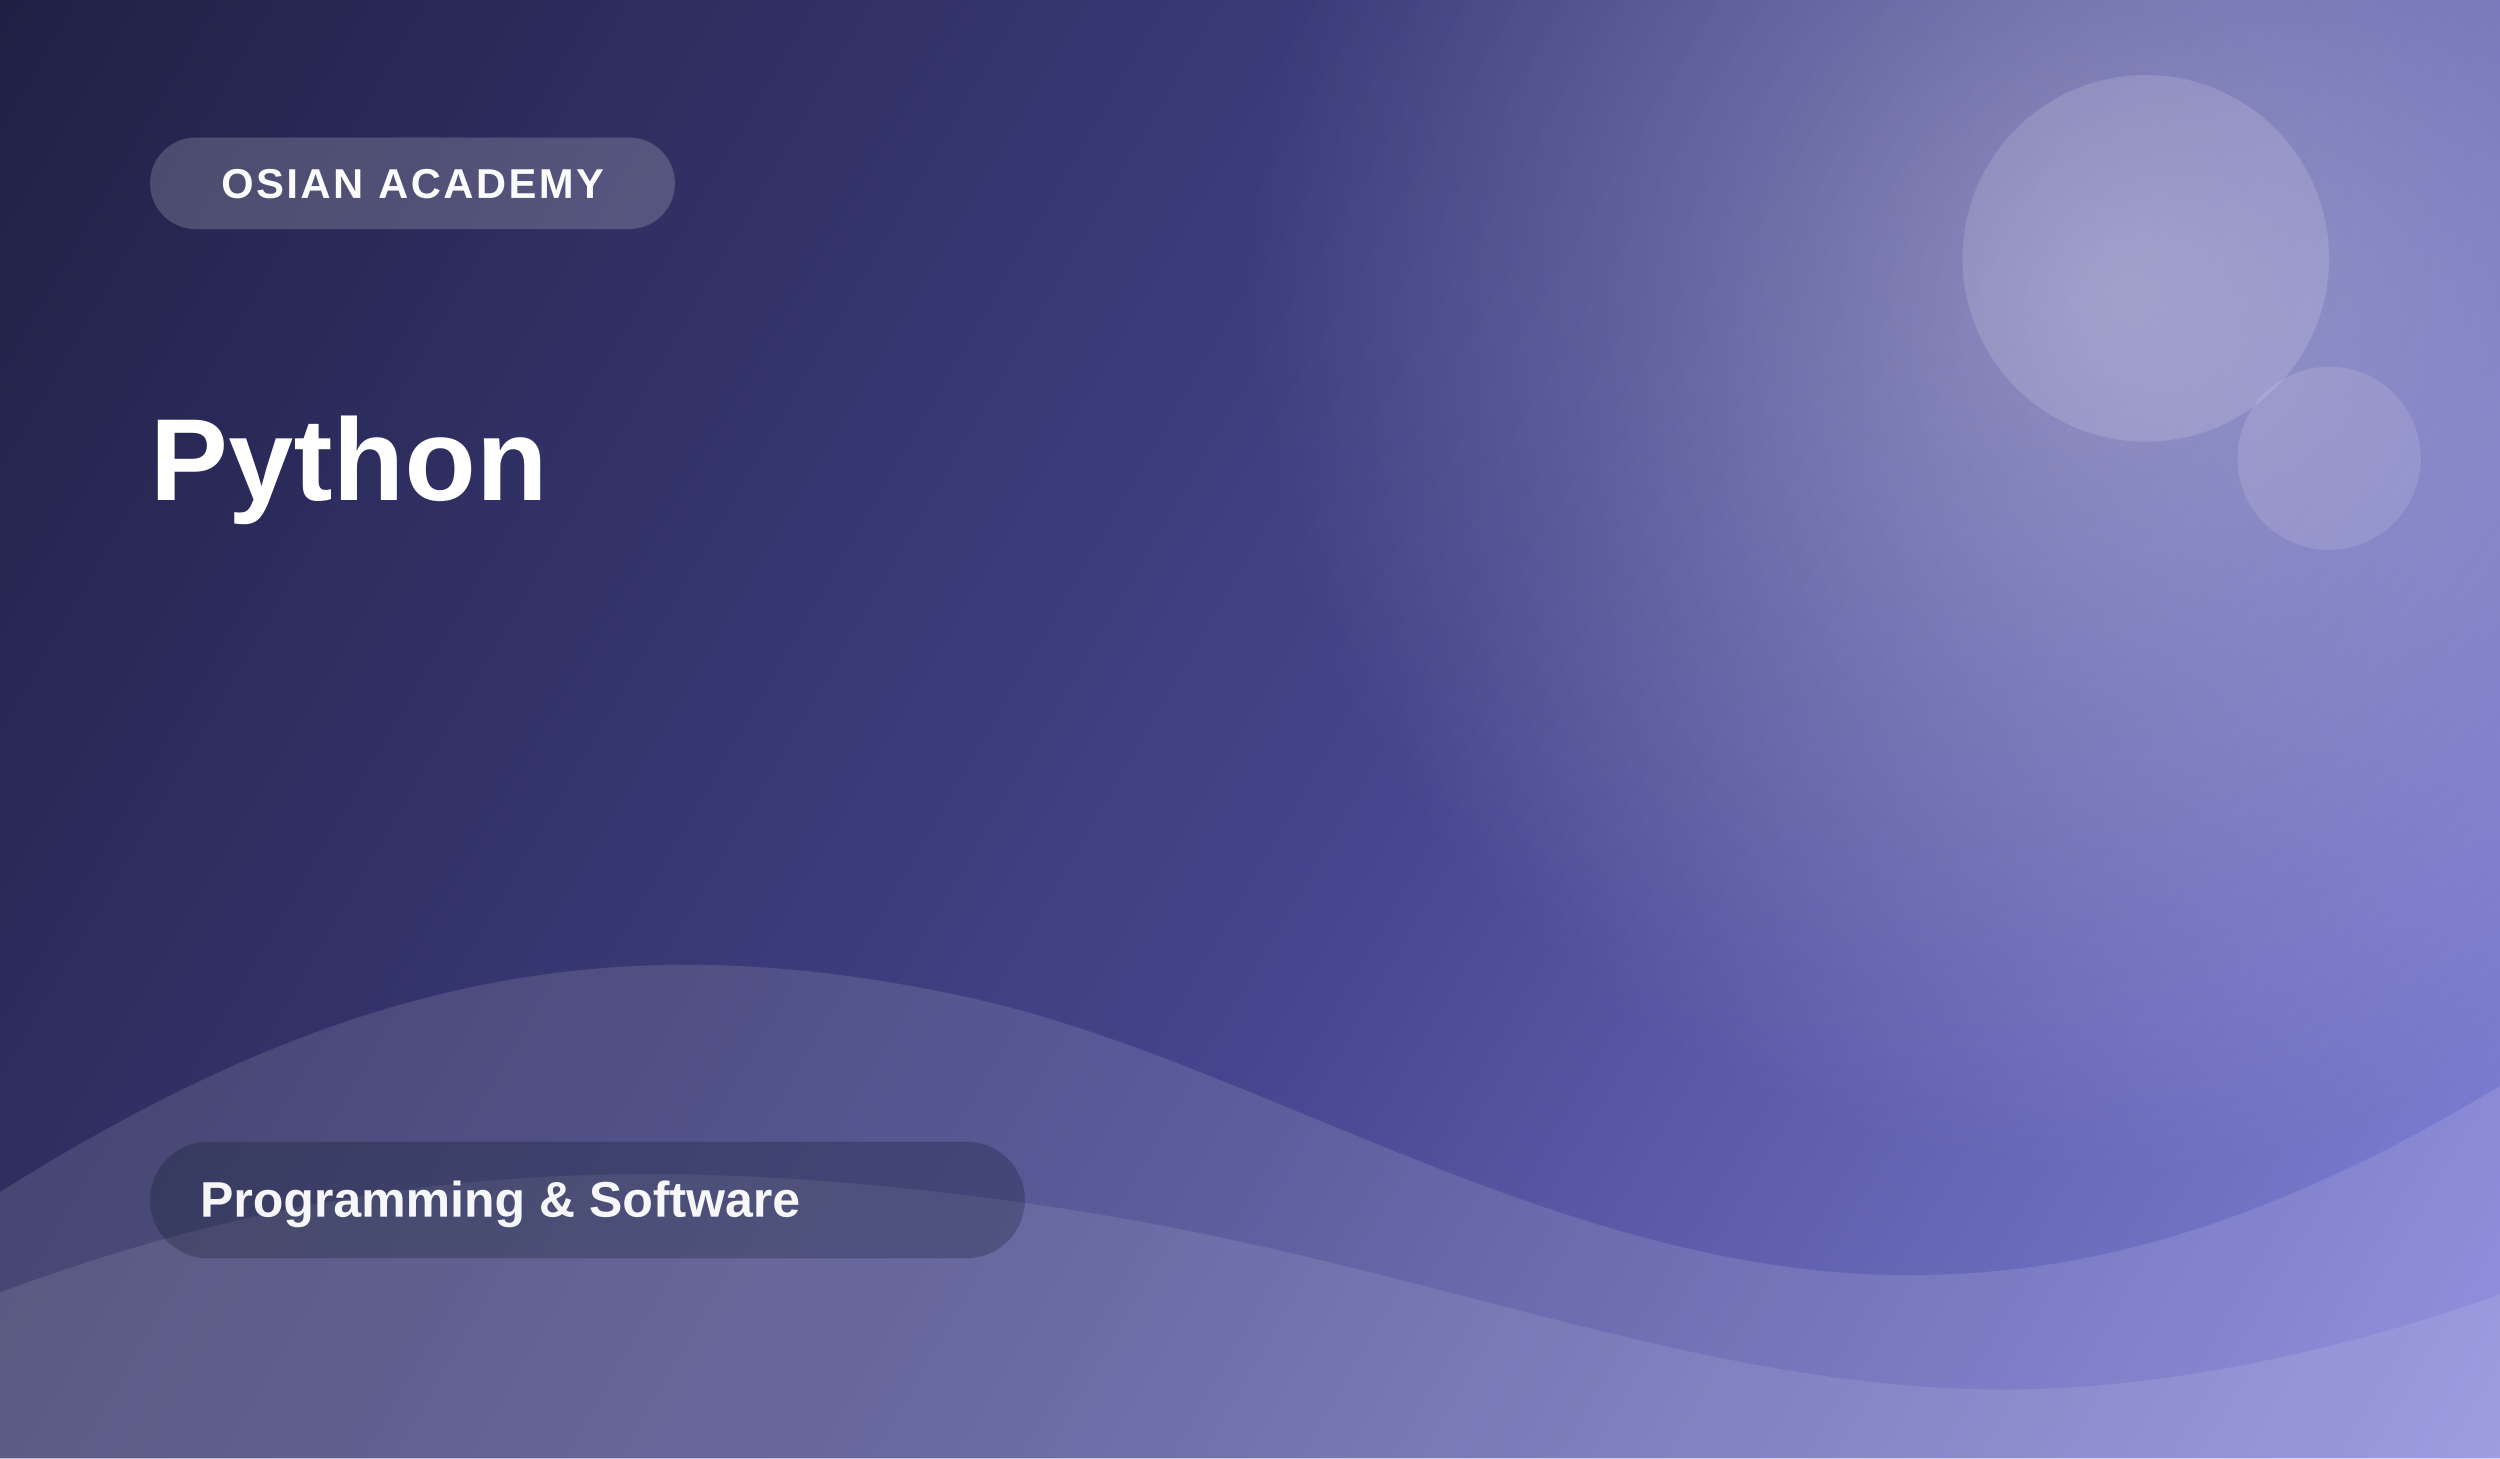
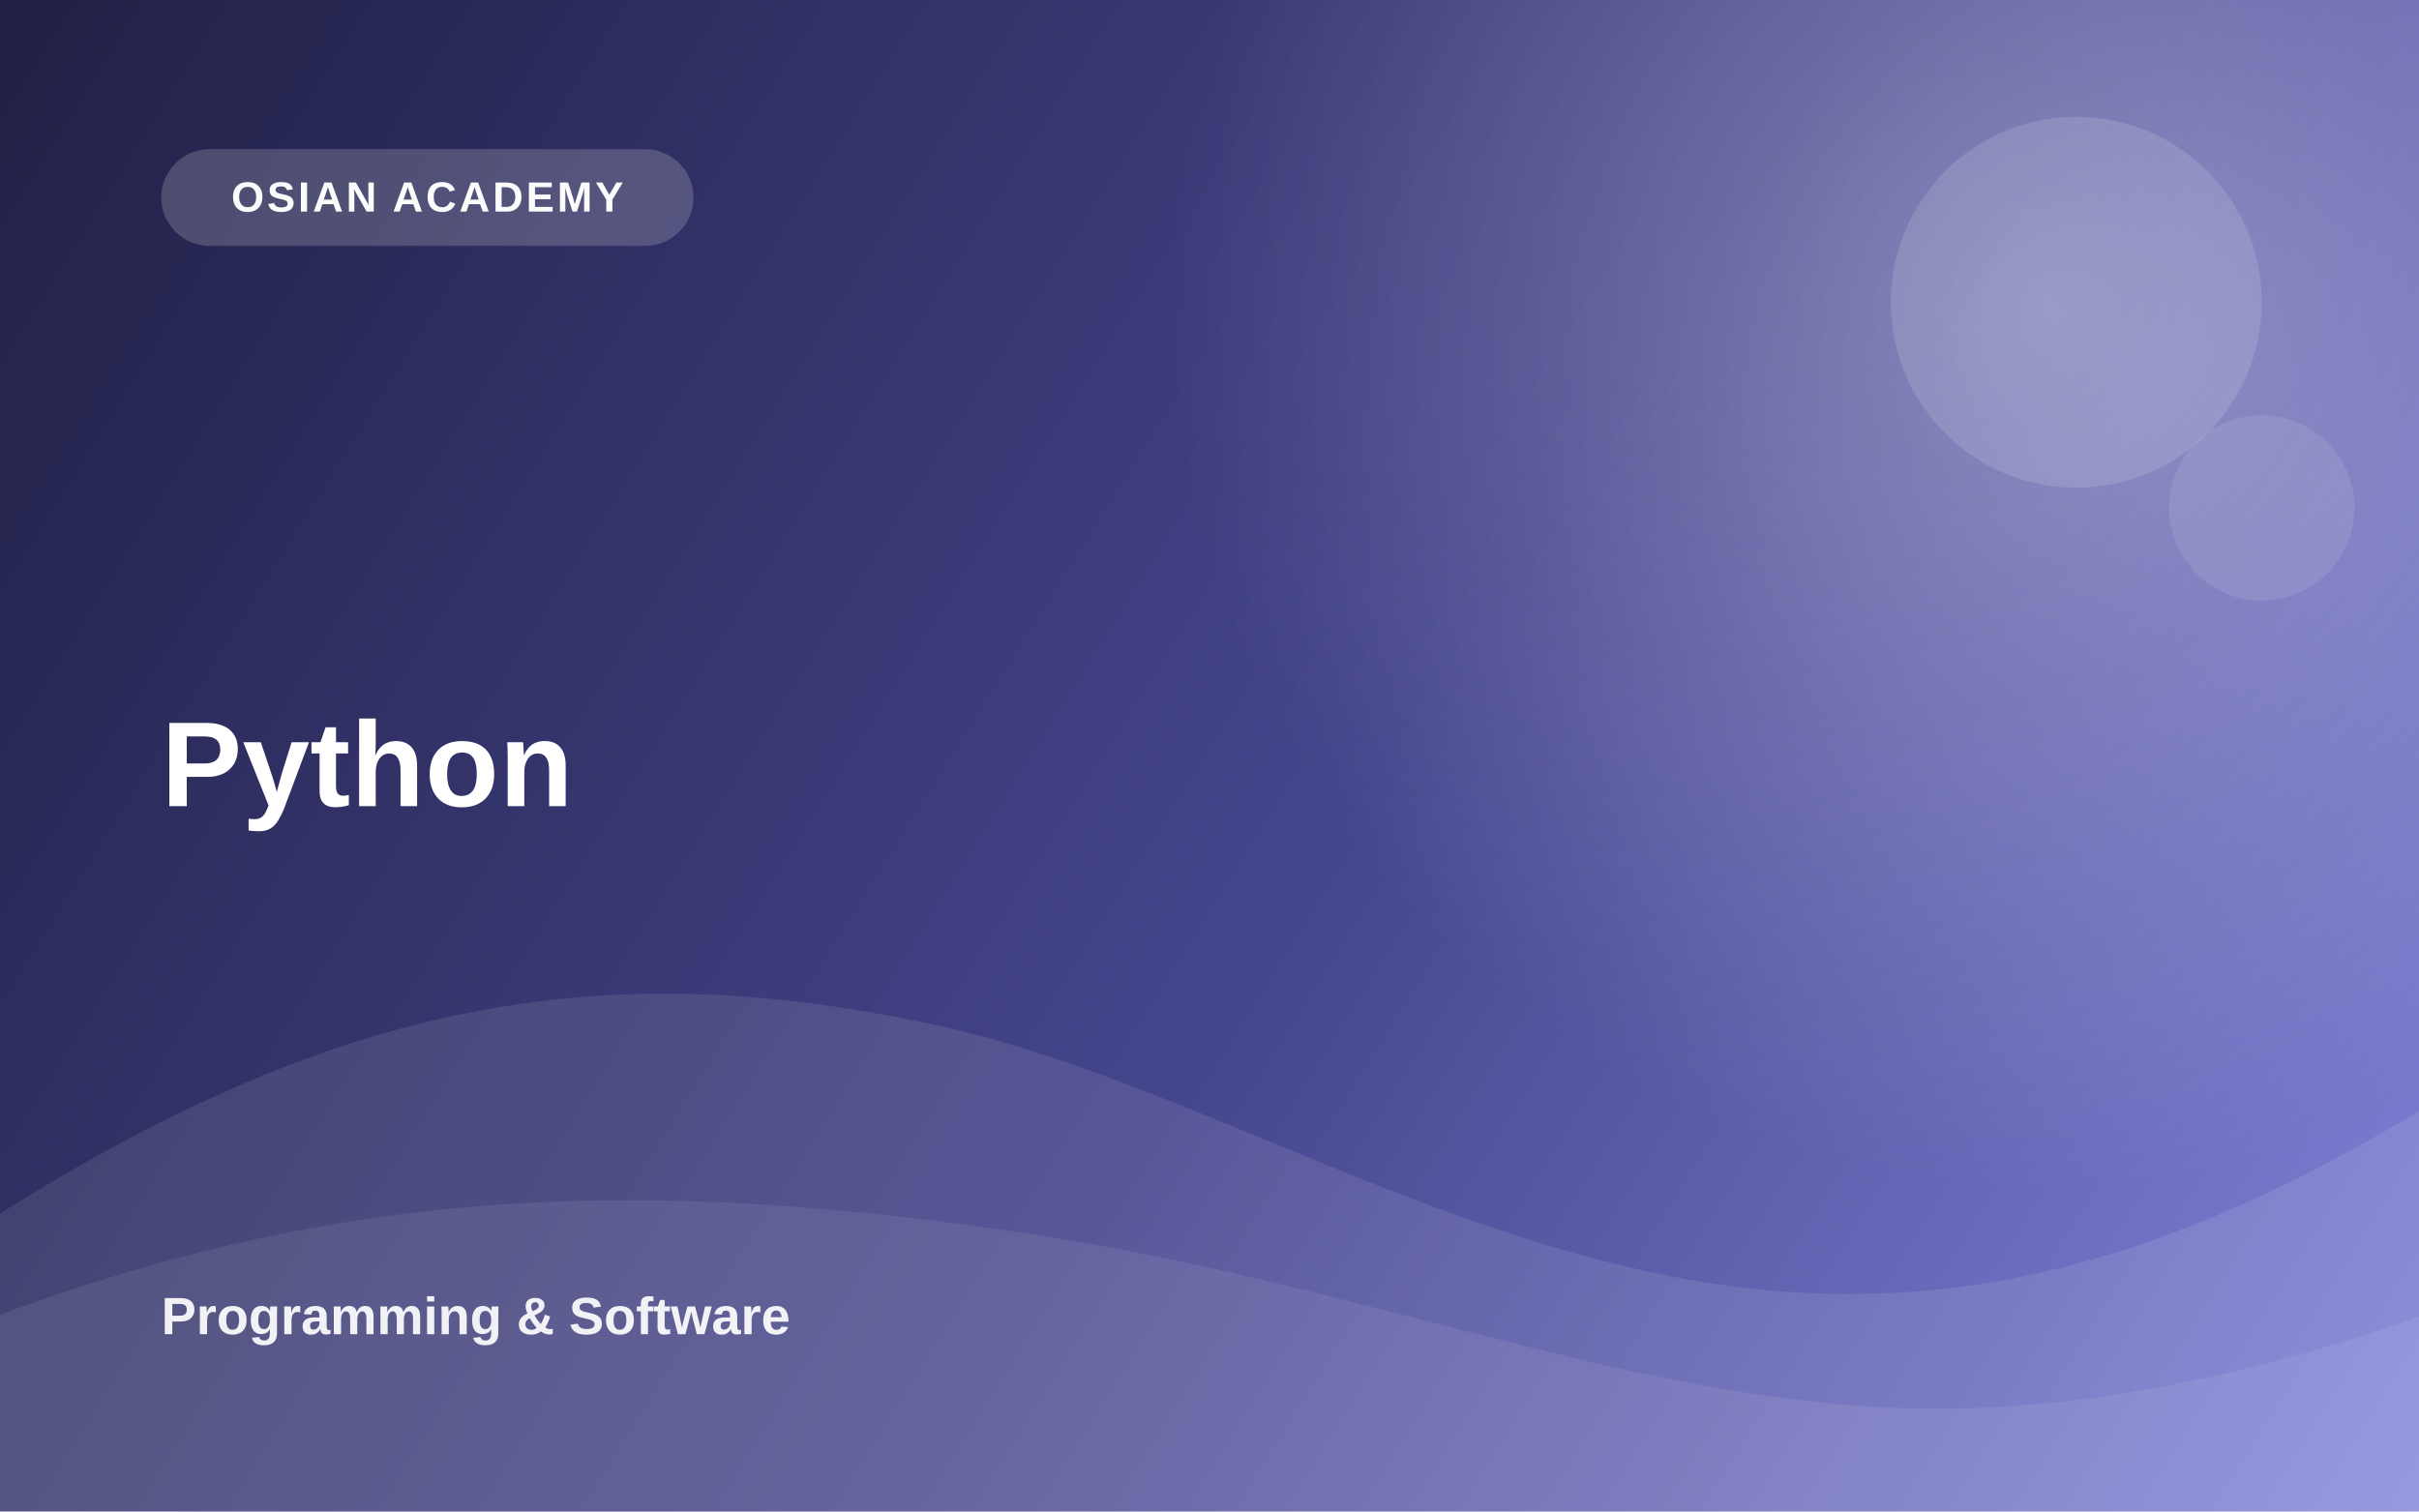
- <svg xmlns="http://www.w3.org/2000/svg" width="1200" height="700" viewBox="0 0 1200 700" role="img" aria-label="Python - Osian Academy">
+ <svg xmlns="http://www.w3.org/2000/svg" width="1200" height="750" viewBox="0 0 1200 750" role="img" aria-label="Python - Osian Academy">
  <defs>
-     <linearGradient id="bg" x1="0" y1="0" x2="1200" y2="700" gradientUnits="userSpaceOnUse">
+     <linearGradient id="bg" x1="0" y1="0" x2="1200" y2="750" gradientUnits="userSpaceOnUse">
      <stop offset="0" stop-color="#202045" />
      <stop offset="0.55" stop-color="#45458D" />
      <stop offset="1" stop-color="#8383DA" />
    </linearGradient>
-     <radialGradient id="glow" cx="0" cy="0" r="1" gradientUnits="userSpaceOnUse" gradientTransform="translate(1020 140) rotate(135) scale(420 420)">
-       <stop stop-color="#FFFFFF" stop-opacity="0.35" />
+     <radialGradient id="glow" cx="0" cy="0" r="1" gradientUnits="userSpaceOnUse" gradientTransform="translate(1020 150) rotate(135) scale(440 440)">
+       <stop stop-color="#FFFFFF" stop-opacity="0.32" />
      <stop offset="1" stop-color="#FFFFFF" stop-opacity="0" />
    </radialGradient>
  </defs>
-   <rect width="1200" height="700" fill="url(#bg)" />
-   <rect width="1200" height="700" fill="url(#glow)" />
-   <path d="M-20 585C157 469 292 441 466 479C606 510 754 615 923 612C1028 611 1128 570 1240 496V760H-20V585Z" fill="#FFFFFF" fill-opacity="0.12" />
-   <path d="M-20 628C165 555 318 553 496 578C681 604 814 668 966 667C1055 666 1152 642 1240 606V760H-20V628Z" fill="#FFFFFF" fill-opacity="0.1" />
-   <rect x="72" y="66" width="252" height="44" rx="22" fill="#FFFFFF" fill-opacity="0.18" />
-   <text x="198" y="95" text-anchor="middle" fill="#FFFFFF" fill-opacity="0.98" font-family="Poppins,Segoe UI,Arial,sans-serif" font-size="20" font-weight="700" letter-spacing="1.2">OSIAN ACADEMY</text>
-   <text x="72" y="240" fill="#FFFFFF" font-family="Poppins,Segoe UI,Arial,sans-serif" font-size="56" font-weight="800" letter-spacing="0.2">
-     <tspan x="72" dy="0">Python</tspan>
+   <rect width="1200" height="750" fill="url(#bg)" />
+   <rect width="1200" height="750" fill="url(#glow)" />
+   <path d="M-20 615C157 499 292 471 466 509C606 540 754 645 923 642C1028 641 1128 600 1240 526V810H-20V615Z" fill="#FFFFFF" fill-opacity="0.1" />
+   <path d="M-20 660C165 587 318 585 496 610C681 636 814 700 966 699C1055 698 1152 674 1240 638V810H-20V660Z" fill="#FFFFFF" fill-opacity="0.08" />
+   <circle cx="1030" cy="150" r="92" fill="#FFFFFF" fill-opacity="0.13" />
+   <circle cx="1122" cy="252" r="46" fill="#FFFFFF" fill-opacity="0.1" />
+   <rect x="80" y="74" width="264" height="48" rx="24" fill="#FFFFFF" fill-opacity="0.18" />
+   <text x="212" y="105" text-anchor="middle" fill="#FFFFFF" fill-opacity="0.98" font-family="Poppins,Segoe UI,Arial,sans-serif" font-size="21" font-weight="700" letter-spacing="1.4">OSIAN ACADEMY</text>
+   <text x="80" y="400" fill="#FFFFFF" font-family="Poppins,Segoe UI,Arial,sans-serif" font-size="60" font-weight="800" letter-spacing="0.2">
+     <tspan x="80" dy="0">Python</tspan>
  </text>
-   <rect x="72" y="548" width="420" height="56" rx="28" fill="#0B1420" fill-opacity="0.26" />
-   <text x="96" y="584" fill="#FFFFFF" fill-opacity="0.95" font-family="Poppins,Segoe UI,Arial,sans-serif" font-size="24" font-weight="600">Programming &amp; Software</text>
-   <circle cx="1030" cy="124" r="88" fill="#FFFFFF" fill-opacity="0.14" />
-   <circle cx="1118" cy="220" r="44" fill="#FFFFFF" fill-opacity="0.12" />
+   <text x="80" y="662" fill="#FFFFFF" fill-opacity="0.92" font-family="Poppins,Segoe UI,Arial,sans-serif" font-size="26" font-weight="600">Programming &amp; Software</text>
</svg>
